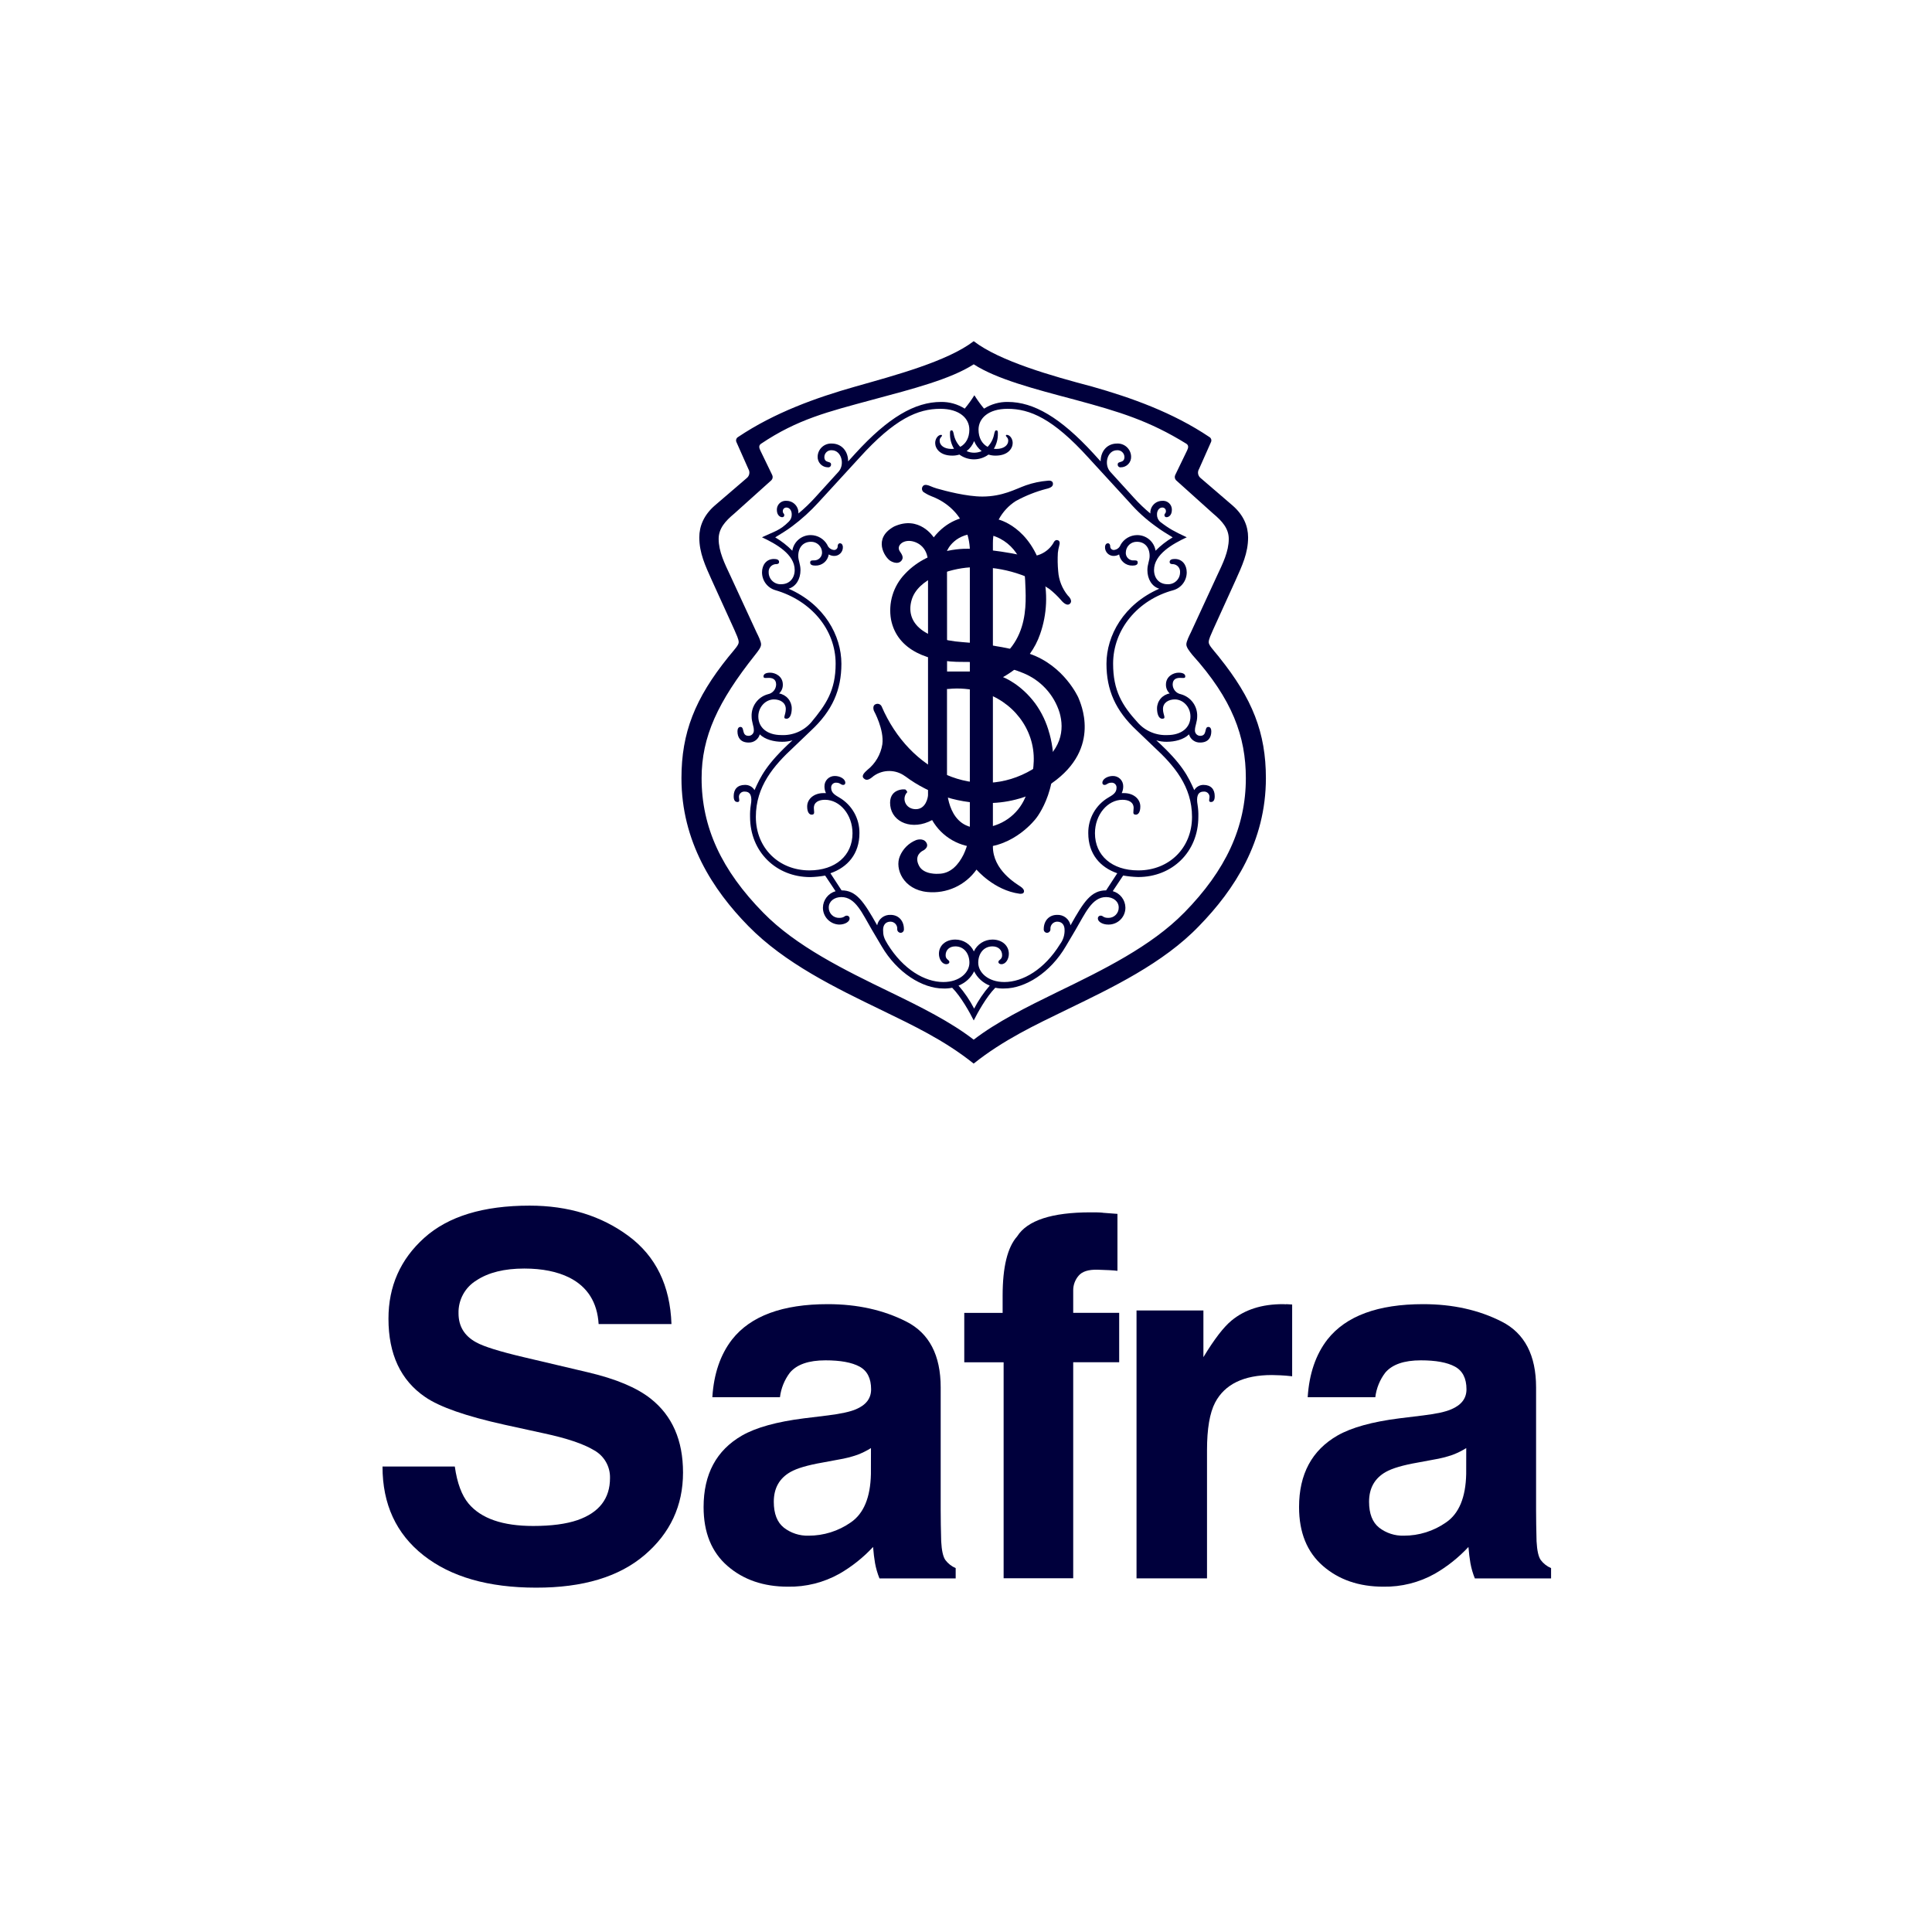
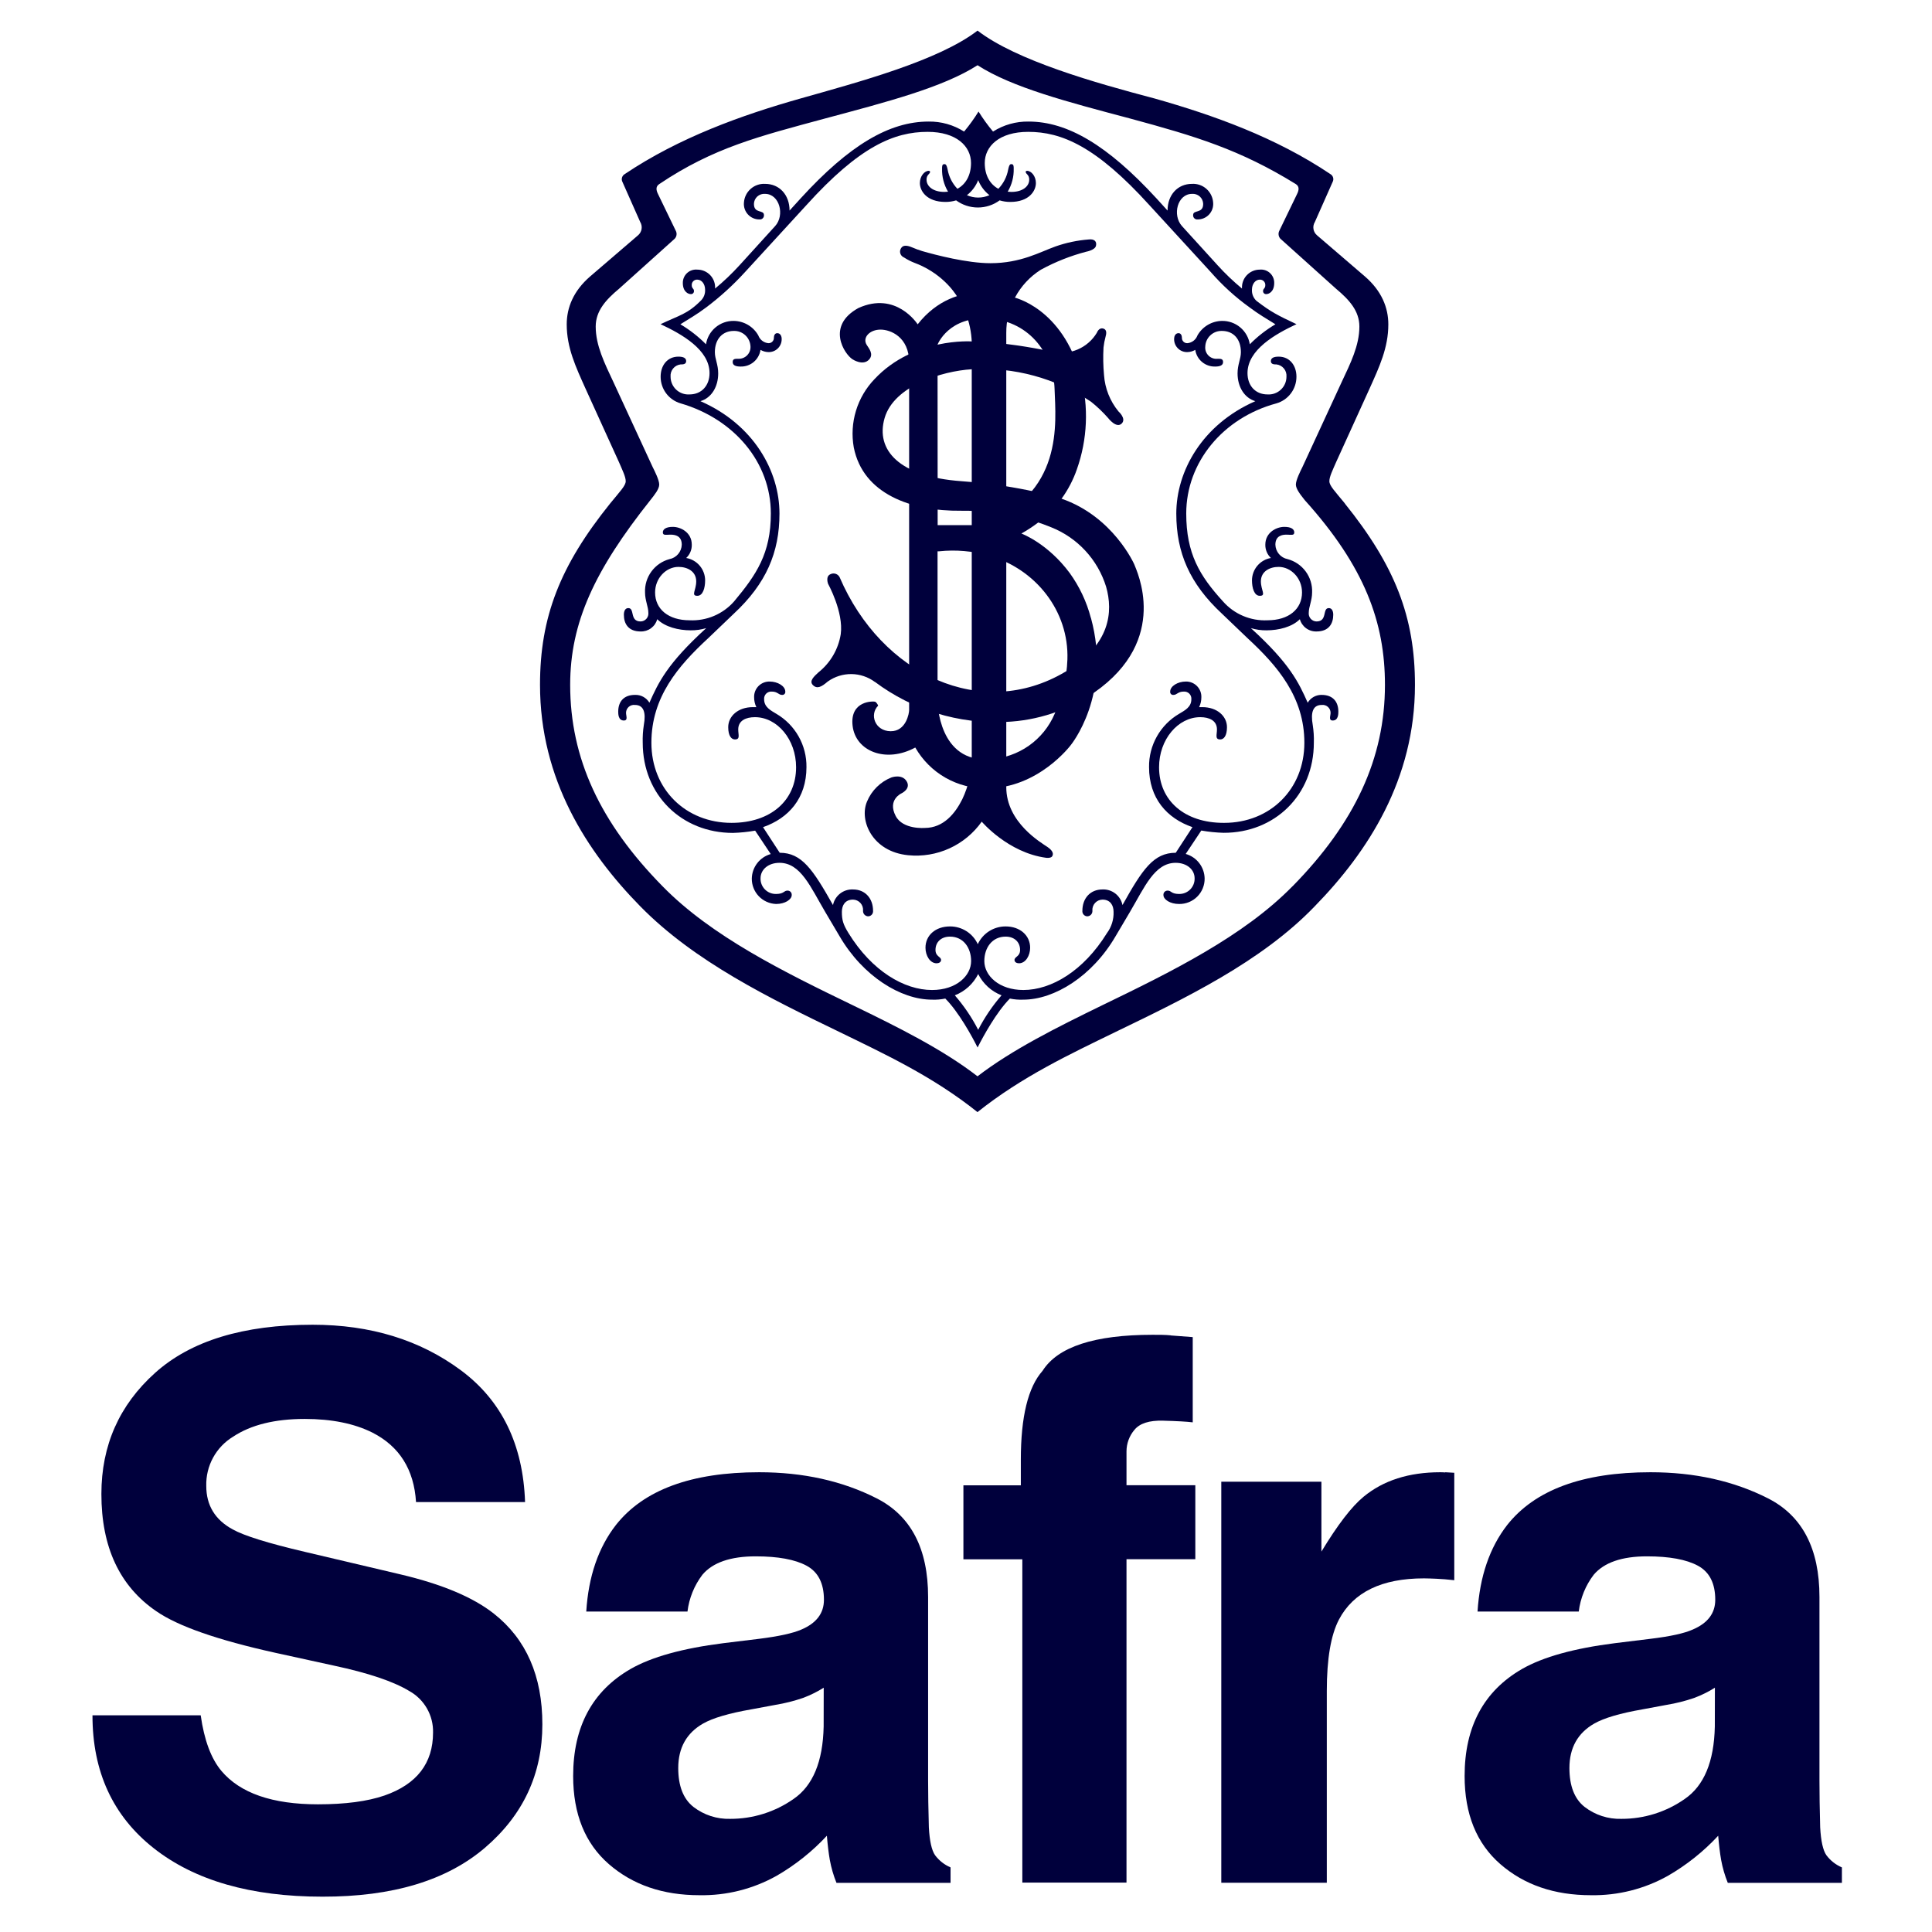
- <svg xmlns="http://www.w3.org/2000/svg" width="512" height="512" viewBox="0 0 512 512" fill="none">
+ <svg xmlns="http://www.w3.org/2000/svg" width="512" height="512" viewBox="85 85 342 342" fill="none">
  <rect width="512" height="512" fill="white" />
  <path d="M301.606 230.662C294.691 230.662 290.176 226.726 290.176 220.817C290.176 215.894 293.527 211.952 297.469 211.952C299.041 211.952 300.424 212.543 300.424 214.121C300.424 215.102 300.028 215.894 301.015 215.894C301.606 215.894 302.197 215.303 302.197 213.725C302.197 211.757 300.424 210.179 297.865 210.179H297.268C297.535 209.626 297.67 209.019 297.664 208.406C297.674 208.041 297.609 207.678 297.474 207.339C297.338 206.999 297.135 206.691 296.877 206.433C296.619 206.175 296.311 205.972 295.972 205.837C295.632 205.701 295.269 205.636 294.904 205.646C293.527 205.646 292.144 206.438 292.144 207.425C292.134 207.506 292.142 207.587 292.168 207.664C292.195 207.741 292.238 207.81 292.296 207.867C292.354 207.924 292.425 207.966 292.502 207.991C292.579 208.016 292.661 208.022 292.742 208.01C293.326 208.01 293.527 207.425 294.508 207.425C294.694 207.405 294.882 207.428 295.058 207.49C295.235 207.552 295.395 207.653 295.527 207.784C295.66 207.916 295.761 208.076 295.824 208.252C295.887 208.428 295.91 208.616 295.891 208.802C295.891 210.179 294.709 210.77 293.722 211.361C292.082 212.323 290.726 213.703 289.792 215.359C288.857 217.016 288.378 218.89 288.403 220.791C288.403 226.305 291.547 229.851 296.086 231.423L293.131 235.956C289.189 235.956 287.222 238.911 283.701 245.21C283.537 244.403 283.089 243.68 282.438 243.174C281.788 242.668 280.978 242.411 280.155 242.45C277.986 242.45 276.603 244.028 276.603 246.222C276.58 246.456 276.649 246.69 276.796 246.873C276.943 247.056 277.155 247.175 277.389 247.203C277.52 247.212 277.652 247.193 277.775 247.148C277.899 247.102 278.011 247.03 278.105 246.937C278.198 246.844 278.271 246.732 278.317 246.609C278.364 246.486 278.384 246.354 278.376 246.222C278.354 245.974 278.384 245.724 278.463 245.488C278.542 245.251 278.669 245.034 278.836 244.849C279.003 244.663 279.206 244.515 279.433 244.411C279.66 244.308 279.906 244.253 280.155 244.248C281.532 244.248 282.123 245.235 282.123 246.417C282.17 247.773 281.753 249.104 280.941 250.19C276.804 256.885 271.089 260.249 266.16 260.249C261.828 260.249 259.244 257.69 259.244 255.131C259.244 252.767 260.627 250.799 263.016 250.799C264.588 250.799 265.575 251.78 265.575 253.157C265.575 254.339 264.588 254.339 264.588 254.93C264.588 255.326 264.984 255.521 265.38 255.521C266.562 255.521 267.354 254.144 267.354 252.767C267.354 250.598 265.575 248.995 263.016 248.995C261.98 248.99 260.963 249.284 260.089 249.841C259.215 250.399 258.52 251.196 258.087 252.139C257.656 251.197 256.962 250.399 256.089 249.842C255.216 249.284 254.201 248.99 253.165 248.995C250.599 248.995 248.827 250.573 248.827 252.767C248.827 254.144 249.619 255.521 250.801 255.521C251.19 255.521 251.587 255.326 251.587 254.93C251.587 254.339 250.599 254.339 250.599 253.157C250.599 251.78 251.587 250.799 253.165 250.799C255.529 250.799 256.905 252.767 256.905 255.131C256.905 257.69 254.34 260.249 249.99 260.249C245.067 260.249 239.352 256.904 235.209 250.19C234.228 248.612 234.027 247.826 234.027 246.417C234.027 245.235 234.618 244.248 236.001 244.248C236.25 244.252 236.495 244.308 236.722 244.411C236.949 244.515 237.151 244.664 237.318 244.849C237.484 245.034 237.611 245.252 237.689 245.488C237.768 245.724 237.796 245.974 237.774 246.222C237.767 246.354 237.787 246.485 237.834 246.608C237.881 246.731 237.954 246.842 238.047 246.935C238.14 247.027 238.252 247.099 238.375 247.145C238.498 247.192 238.63 247.211 238.761 247.203C238.994 247.175 239.207 247.056 239.354 246.873C239.501 246.69 239.57 246.456 239.547 246.222C239.547 244.053 238.17 242.45 236.001 242.45C235.178 242.411 234.368 242.668 233.717 243.174C233.067 243.68 232.619 244.403 232.455 245.21C228.903 238.923 226.935 235.956 223.025 235.956L220.07 231.423C224.603 229.851 227.759 226.305 227.759 220.791C227.784 218.889 227.304 217.014 226.369 215.358C225.433 213.701 224.075 212.322 222.434 211.361C221.453 210.77 220.265 210.179 220.265 208.802C220.246 208.616 220.269 208.428 220.332 208.252C220.395 208.076 220.496 207.916 220.628 207.784C220.761 207.653 220.921 207.552 221.097 207.49C221.274 207.428 221.462 207.405 221.648 207.425C222.635 207.425 222.83 208.01 223.421 208.01C223.5 208.021 223.582 208.014 223.658 207.989C223.734 207.963 223.804 207.921 223.861 207.864C223.918 207.808 223.962 207.738 223.988 207.662C224.014 207.586 224.022 207.505 224.012 207.425C224.012 206.438 222.635 205.646 221.252 205.646C220.887 205.636 220.523 205.701 220.184 205.837C219.845 205.972 219.537 206.175 219.279 206.433C219.021 206.691 218.818 206.999 218.682 207.339C218.547 207.678 218.482 208.041 218.492 208.406C218.486 209.019 218.621 209.626 218.888 210.179H218.24C215.681 210.179 213.908 211.757 213.908 213.725C213.908 215.303 214.499 215.894 215.09 215.894C216.071 215.894 215.681 215.102 215.681 214.121C215.681 212.543 217.058 211.952 218.636 211.952C222.578 211.952 225.923 215.894 225.923 220.817C225.923 226.726 221.396 230.662 214.499 230.662C206.42 230.662 200.309 224.752 200.309 216.478C200.309 208.406 205.037 202.892 210.369 197.969L214.902 193.631C220.617 188.319 222.981 182.799 222.981 175.908C222.981 168.427 218.448 160.153 208.992 156.016C210.96 155.425 212.135 153.457 212.135 151.093C212.135 149.515 211.544 148.534 211.544 147.352C211.544 144.988 212.928 143.58 214.895 143.58C215.653 143.556 216.389 143.833 216.942 144.351C217.496 144.868 217.822 145.583 217.85 146.34C217.865 146.628 217.819 146.916 217.715 147.185C217.611 147.455 217.453 147.699 217.249 147.904C217.045 148.108 216.801 148.267 216.532 148.372C216.263 148.476 215.976 148.523 215.688 148.509C215.097 148.509 214.7 148.509 214.7 149.1C214.7 149.691 215.291 149.886 216.077 149.886C216.928 149.915 217.76 149.63 218.414 149.085C219.068 148.54 219.499 147.773 219.623 146.931C220.044 147.178 220.519 147.314 221.006 147.327C221.32 147.34 221.633 147.287 221.925 147.173C222.218 147.058 222.483 146.884 222.705 146.662C222.928 146.44 223.101 146.175 223.216 145.882C223.33 145.59 223.383 145.277 223.37 144.963C223.37 144.567 223.175 143.976 222.584 143.976C222.188 143.976 221.993 144.372 221.993 144.762C222.001 144.894 221.98 145.025 221.933 145.148C221.886 145.271 221.814 145.383 221.721 145.476C221.627 145.569 221.516 145.642 221.393 145.689C221.269 145.736 221.138 145.756 221.006 145.749C220.611 145.712 220.234 145.562 219.92 145.318C219.606 145.075 219.368 144.746 219.233 144.372C218.797 143.603 218.168 142.961 217.406 142.511C216.645 142.061 215.78 141.819 214.895 141.807C213.714 141.787 212.565 142.194 211.66 142.955C210.755 143.715 210.156 144.777 209.973 145.944C208.619 144.575 207.096 143.386 205.44 142.405C207.018 141.417 208.395 140.632 209.973 139.443C212.47 137.569 214.786 135.464 216.888 133.156L227.727 121.337C237.158 110.9 243.294 108.341 249.204 108.341C254.321 108.341 256.887 110.9 256.887 113.855C256.887 116.024 255.956 117.627 254.479 118.419C253.584 117.483 252.983 116.305 252.75 115.031C252.555 114.056 252.354 114.056 252.159 114.056C251.763 114.056 251.763 114.446 251.763 114.842C251.719 116.28 252.088 117.7 252.825 118.935C252.604 118.96 252.381 118.973 252.159 118.973C250.191 118.973 249.015 117.992 249.015 116.81C249.005 116.626 249.035 116.443 249.104 116.272C249.172 116.102 249.277 115.948 249.411 115.823C249.807 115.433 249.612 115.238 249.411 115.238C248.625 115.238 247.833 116.219 247.833 117.401C247.833 118.778 249.015 120.746 252.366 120.746C253.005 120.749 253.641 120.656 254.252 120.469C255.368 121.29 256.718 121.732 258.103 121.732C259.489 121.732 260.838 121.29 261.954 120.469C262.565 120.657 263.201 120.75 263.84 120.746C267.191 120.746 268.373 118.778 268.373 117.401C268.373 116.219 267.587 115.238 266.795 115.238C266.6 115.238 266.399 115.433 266.795 115.823C266.929 115.948 267.034 116.102 267.102 116.272C267.171 116.443 267.201 116.626 267.191 116.81C267.191 117.992 266.009 118.973 264.047 118.973C263.825 118.973 263.602 118.96 263.381 118.935C264.118 117.7 264.487 116.28 264.444 114.842C264.444 114.446 264.444 114.056 264.047 114.056C263.853 114.056 263.658 114.056 263.463 115.031C263.23 116.306 262.627 117.485 261.728 118.419C260.25 117.627 259.32 116.024 259.32 113.855C259.32 110.9 261.885 108.341 267.009 108.341C272.919 108.341 279.03 110.9 288.485 121.337L299.324 133.156C301.379 135.512 303.699 137.622 306.24 139.443C307.812 140.632 309.195 141.417 310.773 142.405C309.116 143.384 307.592 144.574 306.24 145.944C306.055 144.776 305.454 143.714 304.549 142.954C303.643 142.194 302.493 141.787 301.311 141.807C300.427 141.82 299.562 142.063 298.801 142.513C298.04 142.963 297.41 143.604 296.973 144.372C296.838 144.746 296.6 145.075 296.286 145.318C295.972 145.562 295.596 145.712 295.2 145.749C295.069 145.757 294.937 145.736 294.814 145.689C294.692 145.642 294.58 145.569 294.488 145.476C294.395 145.383 294.323 145.271 294.277 145.148C294.23 145.025 294.211 144.893 294.219 144.762C294.219 144.372 294.018 143.976 293.628 143.976C293.037 143.976 292.842 144.567 292.842 144.963C292.83 145.277 292.882 145.589 292.996 145.881C293.11 146.173 293.283 146.438 293.505 146.66C293.726 146.882 293.991 147.056 294.283 147.171C294.574 147.285 294.887 147.339 295.2 147.327C295.687 147.315 296.163 147.178 296.583 146.931C296.708 147.773 297.138 148.54 297.792 149.085C298.446 149.63 299.278 149.915 300.129 149.886C300.915 149.886 301.506 149.691 301.506 149.1C301.506 148.509 301.116 148.509 300.525 148.509C300.233 148.54 299.937 148.505 299.66 148.407C299.383 148.308 299.131 148.15 298.923 147.942C298.715 147.734 298.557 147.482 298.458 147.205C298.36 146.928 298.325 146.633 298.356 146.34C298.384 145.583 298.71 144.868 299.264 144.351C299.818 143.833 300.554 143.556 301.311 143.58C303.285 143.58 304.662 144.963 304.662 147.352C304.662 148.534 304.071 149.515 304.071 151.093C304.071 153.457 305.253 155.425 307.214 156.016C297.784 160.153 293.226 168.427 293.226 175.908C293.226 182.824 295.59 188.319 301.305 193.631L305.837 197.969C311.156 202.892 315.897 208.406 315.897 216.478C315.897 224.752 309.786 230.662 301.707 230.662M258.157 267.297C257.028 265.103 255.639 263.053 254.02 261.192C255.82 260.493 257.295 259.148 258.157 257.42C259.019 259.147 260.494 260.492 262.293 261.192C260.676 263.055 259.287 265.104 258.157 267.297ZM260.15 119.551C259.522 119.829 258.843 119.973 258.157 119.973C257.47 119.973 256.791 119.829 256.164 119.551C257.057 118.859 257.746 117.938 258.157 116.885C258.571 117.936 259.26 118.856 260.15 119.551ZM319.047 208.01C318.535 207.986 318.026 208.103 317.575 208.346C317.124 208.59 316.749 208.952 316.488 209.393C314.91 205.847 313.344 202.477 306.428 196.19C307.323 196.459 308.254 196.59 309.188 196.58C311.357 196.58 313.721 195.989 315.098 194.612C315.277 195.252 315.665 195.814 316.201 196.207C316.737 196.601 317.389 196.803 318.053 196.781C320.222 196.781 321.008 195.404 321.008 193.826C321.008 193.235 320.813 192.644 320.222 192.644C319.04 192.644 320.027 195.008 318.053 195.008C317.856 195.005 317.661 194.961 317.482 194.878C317.303 194.795 317.143 194.675 317.013 194.526C316.883 194.377 316.786 194.203 316.728 194.014C316.67 193.825 316.653 193.626 316.676 193.43C316.676 192.449 317.267 191.267 317.267 189.884C317.325 188.552 316.927 187.241 316.138 186.166C315.349 185.091 314.217 184.318 312.929 183.974C312.332 183.857 311.792 183.54 311.398 183.075C311.005 182.61 310.782 182.024 310.767 181.416C310.767 179.844 311.948 179.643 312.734 179.643C313.52 179.643 314.111 179.844 314.111 179.247C314.111 178.649 313.52 178.266 312.338 178.266C310.961 178.266 308.987 179.247 308.987 181.409C308.977 181.851 309.059 182.289 309.229 182.696C309.399 183.104 309.653 183.471 309.974 183.773C309.043 183.934 308.197 184.416 307.584 185.137C306.972 185.857 306.632 186.77 306.623 187.715C306.623 189.092 307.019 190.469 308.006 190.469C309.188 190.469 308.201 189.482 308.201 187.91C308.201 186.137 309.779 185.351 311.345 185.351C313.508 185.351 315.482 187.319 315.482 189.878C315.482 192.833 313.118 194.801 309.371 194.801C307.89 194.872 306.412 194.608 305.047 194.029C303.682 193.45 302.465 192.571 301.487 191.456C297.35 186.923 294.986 182.987 294.986 175.896C294.986 166.836 301.487 158.958 310.949 156.406C311.974 156.11 312.874 155.489 313.514 154.636C314.154 153.783 314.498 152.744 314.495 151.678C314.495 149.71 313.313 148.132 311.351 148.132C310.559 148.132 309.968 148.327 309.968 148.918C309.968 149.509 310.559 149.509 310.955 149.509C311.475 149.569 311.95 149.829 312.281 150.234C312.612 150.639 312.772 151.157 312.728 151.678C312.729 152.109 312.641 152.535 312.471 152.931C312.3 153.326 312.049 153.683 311.735 153.977C311.421 154.272 311.05 154.499 310.644 154.644C310.238 154.79 309.807 154.85 309.377 154.821C307.208 154.821 305.831 153.25 305.831 151.049C305.831 146.912 310.76 144.133 314.501 142.386C311.15 140.808 309.968 140.217 307.409 138.249C307.141 137.998 306.931 137.691 306.794 137.35C306.657 137.009 306.597 136.642 306.617 136.275C306.617 135.294 307.208 134.502 308 134.502C308.131 134.494 308.263 134.515 308.386 134.562C308.508 134.609 308.62 134.682 308.712 134.775C308.805 134.868 308.877 134.98 308.923 135.103C308.969 135.226 308.989 135.358 308.981 135.489C308.981 136.08 308.591 136.08 308.591 136.47C308.58 136.55 308.587 136.632 308.612 136.709C308.638 136.786 308.681 136.856 308.739 136.913C308.796 136.97 308.866 137.014 308.943 137.039C309.02 137.065 309.102 137.072 309.182 137.061C309.578 137.061 310.559 136.671 310.559 135.093C310.566 134.763 310.503 134.436 310.374 134.133C310.245 133.83 310.054 133.558 309.812 133.335C309.57 133.111 309.283 132.942 308.971 132.837C308.659 132.733 308.328 132.696 308 132.729C307.569 132.728 307.143 132.815 306.747 132.986C306.352 133.157 305.995 133.407 305.701 133.722C305.406 134.036 305.179 134.407 305.034 134.813C304.888 135.219 304.828 135.65 304.857 136.08C303.316 134.806 301.868 133.424 300.525 131.943L294.238 125.027C292.465 123.059 293.446 119.318 296.011 119.318C296.259 119.298 296.509 119.328 296.745 119.408C296.981 119.487 297.198 119.614 297.383 119.781C297.568 119.948 297.717 120.151 297.82 120.377C297.924 120.604 297.98 120.849 297.985 121.098C297.985 122.871 296.206 122.072 296.206 123.059C296.195 123.165 296.208 123.272 296.243 123.372C296.279 123.473 296.337 123.564 296.412 123.639C296.487 123.714 296.578 123.772 296.679 123.807C296.779 123.843 296.886 123.856 296.992 123.845C297.372 123.85 297.748 123.775 298.098 123.626C298.447 123.477 298.762 123.257 299.022 122.979C299.281 122.702 299.48 122.373 299.606 122.015C299.732 121.656 299.781 121.275 299.752 120.897C299.7 119.956 299.276 119.075 298.575 118.447C297.873 117.818 296.951 117.494 296.011 117.546C293.446 117.546 291.679 119.513 291.679 122.273L289.705 120.104C281.035 110.674 273.943 106.518 267.072 106.518C264.848 106.482 262.662 107.098 260.785 108.291C259.846 107.171 258.989 105.986 258.219 104.745C257.452 105.986 256.597 107.171 255.661 108.291C253.783 107.1 251.597 106.483 249.374 106.518C242.458 106.518 235.379 110.655 226.74 120.104L224.766 122.273C224.766 119.513 222.993 117.546 220.428 117.546C219.488 117.496 218.567 117.82 217.866 118.449C217.164 119.077 216.741 119.957 216.687 120.897C216.657 121.275 216.707 121.656 216.833 122.015C216.958 122.373 217.157 122.702 217.417 122.979C217.677 123.257 217.991 123.477 218.341 123.626C218.69 123.775 219.067 123.85 219.447 123.845C219.553 123.856 219.66 123.843 219.76 123.807C219.861 123.772 219.952 123.714 220.027 123.639C220.102 123.564 220.16 123.473 220.195 123.372C220.231 123.272 220.244 123.165 220.233 123.059C220.233 122.072 218.46 122.871 218.46 121.098C218.464 120.849 218.52 120.604 218.623 120.377C218.726 120.151 218.874 119.948 219.058 119.781C219.243 119.615 219.459 119.487 219.695 119.408C219.931 119.328 220.18 119.298 220.428 119.318C222.993 119.318 223.974 123.091 222.207 125.027L215.92 131.943C214.575 133.424 213.125 134.806 211.582 136.08C211.611 135.65 211.55 135.219 211.405 134.813C211.26 134.407 211.033 134.036 210.738 133.722C210.443 133.407 210.087 133.157 209.691 132.986C209.296 132.815 208.869 132.728 208.439 132.729C208.111 132.696 207.779 132.733 207.467 132.837C207.154 132.942 206.867 133.111 206.625 133.334C206.383 133.558 206.19 133.83 206.061 134.133C205.931 134.436 205.867 134.763 205.873 135.093C205.873 136.671 206.861 137.061 207.257 137.061C207.336 137.071 207.418 137.063 207.494 137.037C207.57 137.011 207.639 136.967 207.696 136.91C207.752 136.853 207.795 136.783 207.82 136.707C207.845 136.63 207.853 136.549 207.841 136.47C207.841 136.08 207.452 136.08 207.452 135.489C207.443 135.357 207.463 135.225 207.51 135.101C207.556 134.978 207.629 134.866 207.722 134.772C207.816 134.679 207.928 134.607 208.051 134.56C208.175 134.513 208.307 134.493 208.439 134.502C209.224 134.502 209.815 135.294 209.815 136.275C209.836 136.641 209.777 137.008 209.641 137.349C209.505 137.69 209.297 137.997 209.03 138.249C206.666 140.613 205.257 140.808 201.931 142.386C205.704 144.152 210.601 146.912 210.601 151.049C210.601 153.218 209.224 154.821 207.055 154.821C206.625 154.85 206.194 154.79 205.789 154.644C205.383 154.499 205.011 154.272 204.697 153.977C204.383 153.683 204.133 153.326 203.962 152.931C203.791 152.535 203.704 152.109 203.704 151.678C203.66 151.157 203.82 150.639 204.151 150.234C204.482 149.829 204.958 149.569 205.477 149.509C205.873 149.509 206.464 149.509 206.464 148.918C206.464 148.327 205.873 148.132 205.088 148.132C203.113 148.132 201.944 149.71 201.944 151.678C201.941 152.744 202.285 153.783 202.925 154.636C203.565 155.489 204.465 156.11 205.49 156.406C214.952 159.166 221.453 166.842 221.453 175.896C221.453 182.987 218.894 186.728 214.952 191.456C213.974 192.571 212.757 193.45 211.392 194.029C210.027 194.608 208.549 194.872 207.068 194.801C203.327 194.801 200.963 192.833 200.963 189.878C200.963 187.319 202.931 185.351 205.1 185.351C206.678 185.351 208.244 186.137 208.244 187.91C208.244 189.482 207.263 190.469 208.445 190.469C209.426 190.469 209.822 189.092 209.822 187.715C209.813 186.77 209.473 185.857 208.861 185.137C208.248 184.416 207.403 183.934 206.471 183.773C206.794 183.472 207.049 183.105 207.219 182.698C207.39 182.29 207.471 181.851 207.458 181.409C207.458 179.24 205.484 178.266 204.107 178.266C202.925 178.266 202.334 178.662 202.334 179.247C202.334 179.831 202.925 179.643 203.711 179.643C204.497 179.643 205.685 179.844 205.685 181.416C205.668 182.025 205.443 182.61 205.049 183.076C204.655 183.541 204.114 183.858 203.516 183.974C202.229 184.319 201.098 185.093 200.311 186.168C199.523 187.242 199.126 188.553 199.184 189.884C199.184 191.267 199.769 192.449 199.769 193.43C199.794 193.626 199.777 193.826 199.719 194.015C199.661 194.204 199.564 194.379 199.434 194.528C199.304 194.677 199.144 194.797 198.964 194.88C198.785 194.962 198.59 195.006 198.392 195.008C196.424 195.008 197.411 192.644 196.223 192.644C195.632 192.644 195.437 193.235 195.437 193.826C195.437 195.404 196.223 196.781 198.392 196.781C199.056 196.804 199.709 196.602 200.245 196.209C200.781 195.815 201.169 195.253 201.347 194.612C202.73 195.989 205.119 196.58 207.263 196.58C208.195 196.59 209.124 196.459 210.017 196.19C203.101 202.477 201.542 205.841 199.957 209.393C199.696 208.953 199.319 208.592 198.869 208.348C198.418 208.105 197.91 207.988 197.399 208.01C195.424 208.01 194.437 209.198 194.437 210.971C194.437 211.361 194.437 212.543 195.424 212.543C196.21 212.543 195.82 211.757 195.82 211.166C195.822 210.968 195.866 210.773 195.949 210.593C196.032 210.414 196.152 210.254 196.301 210.124C196.45 209.993 196.625 209.896 196.814 209.839C197.003 209.781 197.202 209.764 197.399 209.789C198.97 209.789 199.366 211.166 198.97 213.335C198.808 214.375 198.743 215.427 198.775 216.478C198.775 225.739 205.691 232.441 214.738 232.441C216.058 232.404 217.374 232.269 218.674 232.039L221.434 236.182C220.486 236.45 219.649 237.014 219.046 237.793C218.443 238.571 218.105 239.523 218.083 240.508C218.067 241.674 218.51 242.8 219.315 243.644C220.12 244.488 221.224 244.982 222.39 245.022C223.968 245.022 225.15 244.229 225.15 243.444C225.159 243.338 225.146 243.232 225.109 243.132C225.073 243.032 225.016 242.941 224.941 242.866C224.866 242.791 224.775 242.734 224.675 242.698C224.576 242.662 224.469 242.648 224.364 242.658C223.766 242.658 223.766 243.249 222.39 243.249C222.025 243.257 221.662 243.192 221.323 243.056C220.984 242.92 220.677 242.717 220.419 242.459C220.161 242.201 219.958 241.894 219.822 241.555C219.686 241.216 219.621 240.853 219.63 240.489C219.63 238.917 221.013 237.735 222.981 237.735C226.753 237.735 228.501 242.067 231.059 246.398L233.624 250.737C237.761 257.822 244.463 261.959 249.971 261.959C250.764 261.991 251.558 261.926 252.335 261.764C254.699 264.128 257.069 268.46 258.05 270.428C259.037 268.46 261.401 264.141 263.765 261.764C264.542 261.926 265.336 261.991 266.129 261.959C271.649 261.959 278.344 257.822 282.475 250.737L285.04 246.398C287.599 242.067 289.372 237.735 293.119 237.735C295.087 237.735 296.47 238.917 296.47 240.489C296.478 240.853 296.413 241.216 296.277 241.555C296.142 241.894 295.939 242.201 295.681 242.459C295.423 242.717 295.115 242.92 294.776 243.056C294.437 243.192 294.075 243.257 293.71 243.249C292.333 243.249 292.333 242.658 291.742 242.658C291.636 242.647 291.529 242.66 291.428 242.696C291.328 242.731 291.236 242.789 291.16 242.864C291.085 242.939 291.027 243.03 290.99 243.13C290.954 243.23 290.94 243.337 290.95 243.444C290.95 244.229 292.132 245.022 293.71 245.022C294.308 245.032 294.902 244.922 295.456 244.697C296.011 244.473 296.515 244.14 296.938 243.717C297.361 243.294 297.694 242.79 297.918 242.235C298.143 241.681 298.253 241.087 298.243 240.489C298.221 239.504 297.883 238.552 297.28 237.774C296.677 236.995 295.84 236.431 294.892 236.163L297.652 232.02C298.954 232.251 300.272 232.385 301.594 232.422C310.66 232.448 317.575 225.739 317.575 216.478C317.608 215.427 317.542 214.375 317.38 213.335C316.991 211.166 317.38 209.789 318.959 209.789C319.155 209.764 319.354 209.781 319.543 209.839C319.732 209.896 319.907 209.993 320.056 210.124C320.205 210.254 320.325 210.414 320.408 210.593C320.491 210.773 320.535 210.968 320.537 211.166C320.537 211.757 320.14 212.543 320.926 212.543C321.913 212.543 321.913 211.361 321.913 210.971C321.913 209.198 320.926 208.01 318.959 208.01M313.803 241.878C305.133 250.743 292.327 257.042 280.111 262.952C272.026 266.894 264.148 270.83 258.037 275.526C251.932 270.799 244.048 266.863 235.97 262.952C223.748 257.042 210.941 250.743 202.277 241.878C191.237 230.649 185.931 219.245 185.931 206.231C185.931 195.197 190.269 185.942 200.121 173.538C200.907 172.545 201.693 171.564 201.693 170.772C201.693 169.979 200.907 168.414 200.511 167.628L193.595 152.652C192.023 149.308 190.451 146.158 190.451 142.807C190.451 140.053 192.224 138.079 194.588 136.111L204.44 127.253C204.611 127.07 204.722 126.84 204.756 126.592C204.791 126.344 204.749 126.092 204.635 125.87L201.491 119.369C201.095 118.583 201.095 117.992 201.686 117.596C211.343 111.101 219.422 109.127 231.047 105.977C242.081 103.022 251.939 100.464 258.043 96.547C264.154 100.489 274.006 103.048 285.04 105.977C296.665 109.121 304.53 111.491 314.4 117.596C314.991 117.992 314.991 118.583 314.595 119.369L311.452 125.87C311.344 126.094 311.305 126.345 311.34 126.591C311.374 126.837 311.481 127.067 311.647 127.253L321.505 136.111C323.862 138.079 325.635 140.053 325.635 142.807C325.635 146.158 324.064 149.308 322.492 152.652L315.576 167.628C315.186 168.414 314.394 169.992 314.394 170.772C314.394 171.551 315.186 172.545 315.972 173.538C326.61 185.351 330.162 195.197 330.162 206.231C330.162 219.226 324.837 230.649 313.816 241.878M323.077 174.129C321.304 171.96 320.323 170.985 320.323 170.181C320.323 169.376 320.908 168.219 321.505 166.836L327.415 153.841C329.188 149.899 330.759 146.548 330.759 142.417C330.759 139.456 329.577 136.501 326.622 133.942L318.147 126.662C317.807 126.38 317.581 125.985 317.509 125.55C317.438 125.114 317.526 124.667 317.758 124.292L320.901 117.206C321.027 116.97 321.057 116.694 320.985 116.436C320.912 116.178 320.742 115.959 320.511 115.823C310.855 109.328 299.821 105.386 289.372 102.431C278.935 99.678 264.94 95.736 258.043 90.417C251.128 95.736 237.158 99.477 226.715 102.431C216.272 105.386 205.232 109.347 195.582 115.823C195.351 115.959 195.181 116.178 195.107 116.435C195.033 116.693 195.061 116.969 195.185 117.206L198.329 124.292C198.558 124.669 198.643 125.115 198.571 125.55C198.498 125.985 198.272 126.379 197.933 126.662L189.458 133.942C186.503 136.501 185.321 139.456 185.321 142.417C185.321 146.548 186.899 149.899 188.672 153.841L194.582 166.836C195.173 168.219 195.764 169.395 195.764 170.181C195.764 170.967 194.777 171.96 193.004 174.129C184.139 185.15 180.593 194.21 180.593 206.231C180.593 222.973 188.867 235.78 198.329 245.424C207.98 255.27 221.384 261.77 233.599 267.68C241.678 271.622 250.153 275.558 258.031 281.864C265.915 275.577 274.377 271.622 282.462 267.68C294.684 261.77 308.283 255.27 317.739 245.424C327.169 235.767 335.475 222.973 335.475 206.231C335.475 194.21 331.929 185.15 323.058 174.129" fill="#00003C" />
  <path d="M271.68 211.386C270.715 213.647 269.138 215.593 267.126 217.006C265.114 218.419 262.748 219.242 260.294 219.383C251.102 220.144 250.964 209.23 250.964 209.23V182.591H251.234C254.19 182.278 257.177 182.534 260.036 183.346C268.323 185.691 274.251 193.166 273.95 201.76C273.825 205.086 273.054 208.355 271.68 211.386ZM250.964 146.001C250.964 146.001 252.932 140.858 260.212 141.405C267.493 141.952 271.491 147.956 271.68 153.86C271.869 159.763 273.447 172.721 258.477 177.958H250.983L250.964 146.001ZM278.093 194.348C277.346 191.507 276.082 188.828 274.364 186.445C270.485 181.214 265.996 179.53 265.808 179.441C266.87 178.846 267.889 178.175 268.857 177.436C271.988 175.051 274.343 171.794 275.628 168.075C277.504 162.769 277.747 157.023 276.326 151.577C273.082 139.443 264.418 137.626 264.418 137.626C264.418 137.626 254.359 133.628 247.443 142.411C247.362 142.285 243.602 136.495 236.944 139.531C231.179 142.706 234.492 147.704 235.913 148.604C235.913 148.604 237.799 149.861 238.88 148.604C239.673 147.673 238.843 146.717 238.428 146.057C237.598 144.756 238.975 143.322 240.905 143.348C242.583 143.348 245.934 144.605 245.934 149.157V210.707C245.934 211.223 245.413 214.479 242.646 214.441C239.88 214.404 238.874 211.48 240.452 209.915C240.351 209.649 240.182 209.415 239.962 209.236C239.673 209.091 235.404 208.972 235.926 213.48C236.447 217.987 241.816 220.15 247.022 217.327C248.295 219.558 250.144 221.406 252.376 222.677C254.608 223.948 257.141 224.595 259.709 224.551C268.819 224.551 274.534 216.912 274.534 216.912C274.534 216.912 281.846 208.041 278.118 194.386" fill="#00003C" />
  <path d="M239.88 205.709C246.531 210.689 254.711 213.194 263.01 212.794C268.636 212.564 274.084 210.754 278.728 207.57C292.188 198.177 286.178 185.993 285.782 184.892C285.782 184.892 282.06 176.43 272.906 173.274C272.906 173.274 266.04 170.967 255.126 170.174C244.212 169.382 239.93 164.692 241.596 158.99C243.262 153.287 251.756 150.685 257.012 150.364C264.493 149.926 271.911 151.946 278.137 156.117C279.226 156.986 280.235 157.949 281.155 158.996C281.155 158.996 282.651 160.964 283.594 159.939C284.399 159.071 283.003 157.845 283.003 157.845C281.495 156.013 280.596 153.756 280.432 151.389C280.282 149.765 280.252 148.132 280.343 146.504C280.413 145.866 280.533 145.236 280.702 144.618C280.865 144.064 280.991 143.272 280.193 143.134C279.532 143.027 279.224 143.763 279.162 143.907C278.37 145.227 277.181 146.263 275.765 146.866C274.348 147.469 272.778 147.608 271.278 147.264C262.476 145.378 257.012 145.441 257.012 145.441C257.012 145.441 246.733 144.712 239.811 152.105C238.289 153.688 237.162 155.609 236.523 157.71C235.884 159.811 235.75 162.033 236.133 164.195C237.768 172.469 246.324 175.512 255.132 175.411C258.618 175.374 262.096 175.763 265.487 176.568C267.389 177 269.252 177.589 271.058 178.329C273.366 179.244 275.44 180.665 277.126 182.487C278.813 184.31 280.069 186.487 280.802 188.859C282.06 193.26 281.601 199.132 273.604 203.904C258.842 212.706 241.075 204.533 233.631 187.181C233.488 186.895 233.237 186.678 232.935 186.577C232.632 186.475 232.301 186.498 232.015 186.64C231.072 187.03 231.594 188.369 231.594 188.369C231.594 188.369 234.36 193.348 233.826 197.272C233.398 199.936 231.99 202.345 229.877 204.024C229.117 204.722 228.174 205.558 228.909 206.281C229.645 207.004 230.412 206.602 231.518 205.652L231.562 205.621C232.782 204.76 234.242 204.306 235.734 204.324C237.227 204.342 238.676 204.831 239.874 205.721" fill="#00003C" />
  <path d="M257.018 146.378V218.899C257.044 221.526 256.467 224.124 255.334 226.494C254.076 229.009 252.008 231.561 248.701 231.561C248.701 231.561 244.828 231.894 243.552 229.442C242.055 226.569 244.57 225.444 244.57 225.444C244.57 225.444 246.318 224.639 245.482 223.287C244.646 221.936 242.785 222.627 242.785 222.627C241.819 223.015 240.941 223.592 240.201 224.324C239.462 225.056 238.876 225.928 238.478 226.89C237.051 230.216 239.396 235.773 245.765 236.39C248.266 236.639 250.789 236.22 253.077 235.176C255.364 234.132 257.334 232.501 258.785 230.448C258.785 230.448 263.438 235.949 270.196 236.848C270.196 236.848 271.007 236.943 271.24 236.603C271.472 236.264 271.529 235.692 270.441 234.944C269.354 234.195 263.104 230.612 263.129 224.306V143.964C263.11 141.744 263.653 139.556 264.709 137.603C265.764 135.651 267.297 133.997 269.165 132.798L269.329 132.704C271.84 131.341 274.506 130.286 277.269 129.56C277.269 129.56 278.816 129.29 279.004 128.523C279.193 127.756 278.734 127.265 277.709 127.391C275.717 127.544 273.754 127.956 271.868 128.617C269.09 129.604 265.726 131.585 260.338 131.591C256.182 131.591 250.606 130.126 248.267 129.453C247.681 129.278 247.105 129.068 246.544 128.824C245.997 128.586 245.243 128.334 244.765 128.648C244.529 128.835 244.373 129.105 244.331 129.403C244.303 129.642 244.353 129.883 244.473 130.092C244.593 130.3 244.777 130.464 244.998 130.56C246.607 131.578 247.06 131.484 248.569 132.27C250.351 133.174 251.943 134.412 253.259 135.916C255.748 138.843 257.088 142.574 257.031 146.416" fill="#00003C" />
  <path d="M120.527 388.637C121.147 393.025 122.367 396.305 124.186 398.476C127.51 402.424 133.21 404.398 141.287 404.398C146.119 404.398 150.044 403.878 153.062 402.839C158.792 400.84 161.657 397.126 161.657 391.698C161.695 390.205 161.323 388.73 160.581 387.433C159.84 386.136 158.757 385.067 157.451 384.343C154.647 382.645 150.202 381.147 144.116 379.847L133.717 377.571C123.503 375.312 116.482 372.858 112.655 370.209C106.18 365.783 102.944 358.867 102.948 349.462C102.948 340.866 106.113 333.723 112.442 328.036C118.771 322.348 128.073 319.504 140.35 319.504C150.589 319.504 159.328 322.187 166.567 327.552C173.805 332.917 177.598 340.698 177.946 350.895H158.645C158.285 345.124 155.703 341.021 150.899 338.585C147.689 336.984 143.707 336.182 138.954 336.177C133.652 336.177 129.421 337.225 126.261 339.321C124.77 340.228 123.546 341.512 122.712 343.045C121.878 344.578 121.465 346.303 121.514 348.047C121.514 351.476 123.073 354.037 126.191 355.73C128.195 356.853 132.449 358.178 138.954 359.704L155.81 363.677C163.199 365.412 168.736 367.734 172.42 370.643C178.15 375.157 181.012 381.691 181.008 390.246C181.008 399.019 177.617 406.301 170.836 412.094C164.054 417.886 154.466 420.77 142.072 420.745C129.431 420.745 119.485 417.89 112.234 412.182C104.983 406.473 101.362 398.625 101.37 388.637H120.527Z" fill="#00003C" />
  <path d="M230.814 383.758C229.675 384.47 228.468 385.068 227.212 385.543C225.589 386.104 223.921 386.524 222.226 386.801L218.001 387.587C214.036 388.278 211.19 389.116 209.463 390.101C206.529 391.778 205.062 394.404 205.062 397.979C205.062 401.148 205.955 403.438 207.741 404.851C209.603 406.29 211.907 407.039 214.26 406.97C218.273 406.982 222.191 405.752 225.476 403.449C228.897 401.106 230.672 396.831 230.802 390.623L230.814 383.758ZM219.435 375.094C222.886 374.66 225.363 374.113 226.847 373.466C229.521 372.334 230.856 370.576 230.852 368.191C230.852 365.278 229.829 363.268 227.784 362.162C225.738 361.055 222.733 360.502 218.768 360.502C214.317 360.502 211.173 361.588 209.338 363.759C207.896 365.658 206.985 367.905 206.697 370.272H188.779C189.169 364.065 190.914 358.964 194.016 354.969C198.932 348.733 207.389 345.614 219.384 345.614C227.201 345.614 234.14 347.157 240.201 350.242C246.261 353.326 249.292 359.144 249.292 367.694V400.255C249.292 402.514 249.336 405.251 249.424 408.466C249.556 410.893 249.92 412.546 250.53 413.414C251.237 414.359 252.18 415.1 253.265 415.564V418.299H233.071C232.543 416.995 232.149 415.64 231.895 414.256C231.675 412.999 231.506 411.565 231.374 409.962C228.773 412.76 225.768 415.153 222.459 417.06C218.293 419.392 213.582 420.574 208.809 420.487C202.342 420.487 197 418.653 192.784 414.986C188.567 411.318 186.459 406.119 186.459 399.387C186.459 390.661 189.852 384.343 196.638 380.432C200.351 378.307 205.821 376.788 213.047 375.874L219.435 375.094Z" fill="#00003C" />
  <path d="M292.226 321.397C293.182 321.46 294.489 321.56 296.136 321.692V336.781C295.099 336.649 293.345 336.555 290.893 336.486C288.441 336.416 286.744 336.963 285.813 338.114C284.909 339.178 284.412 340.528 284.411 341.924V347.915H296.595V361.005H284.411V418.255H265.971V361.024H255.541V347.934H265.707V343.376C265.707 335.781 266.99 330.542 269.555 327.659C272.246 323.409 278.742 321.283 289.045 321.283C290.214 321.283 291.277 321.283 292.232 321.378" fill="#00003C" />
  <path d="M340.837 345.614L342.434 345.709V364.727C341.259 364.595 340.221 364.507 339.291 364.469C338.36 364.431 337.637 364.4 337.072 364.4C329.603 364.4 324.585 366.831 322.02 371.693C320.587 374.43 319.87 378.642 319.87 384.33V418.28H301.191V347.287H318.915V359.66C321.794 354.907 324.282 351.671 326.377 349.952C329.873 347.06 334.4 345.614 339.957 345.614C340.251 345.612 340.545 345.625 340.837 345.652" fill="#00003C" />
  <path d="M388.569 383.758C387.43 384.47 386.223 385.068 384.966 385.543C383.343 386.105 381.675 386.525 379.981 386.801L375.756 387.587C371.791 388.278 368.945 389.116 367.218 390.101C364.284 391.778 362.817 394.404 362.817 397.979C362.817 401.148 363.71 403.438 365.495 404.851C367.358 406.29 369.662 407.039 372.015 406.97C376.028 406.983 379.946 405.753 383.231 403.449C386.651 401.106 388.426 396.831 388.556 390.623L388.569 383.758ZM377.214 375.094C380.672 374.675 383.145 374.132 384.633 373.466C387.299 372.334 388.632 370.576 388.632 368.191C388.632 365.278 387.609 363.268 385.564 362.162C383.518 361.055 380.513 360.502 376.548 360.502C372.105 360.502 368.962 361.588 367.117 363.759C365.671 365.656 364.757 367.904 364.47 370.272H346.552C346.946 364.065 348.692 358.964 351.789 354.969C356.71 348.733 365.17 345.614 377.17 345.614C384.979 345.614 391.916 347.157 397.98 350.242C404.045 353.326 407.078 359.144 407.078 367.694V400.255C407.078 402.514 407.12 405.251 407.204 408.466C407.336 410.893 407.7 412.546 408.31 413.414C409.018 414.36 409.963 415.102 411.051 415.564V418.299H390.851C390.323 416.995 389.929 415.64 389.675 414.256C389.455 412.999 389.285 411.565 389.153 409.962C386.553 412.76 383.548 415.153 380.238 417.06C376.08 419.388 371.379 420.57 366.614 420.487C360.147 420.487 354.805 418.653 350.589 414.986C346.372 411.318 344.264 406.119 344.264 399.387C344.264 390.661 347.657 384.343 354.443 380.432C358.165 378.307 363.634 376.788 370.852 375.874L377.214 375.094Z" fill="#00003C" />
</svg>
